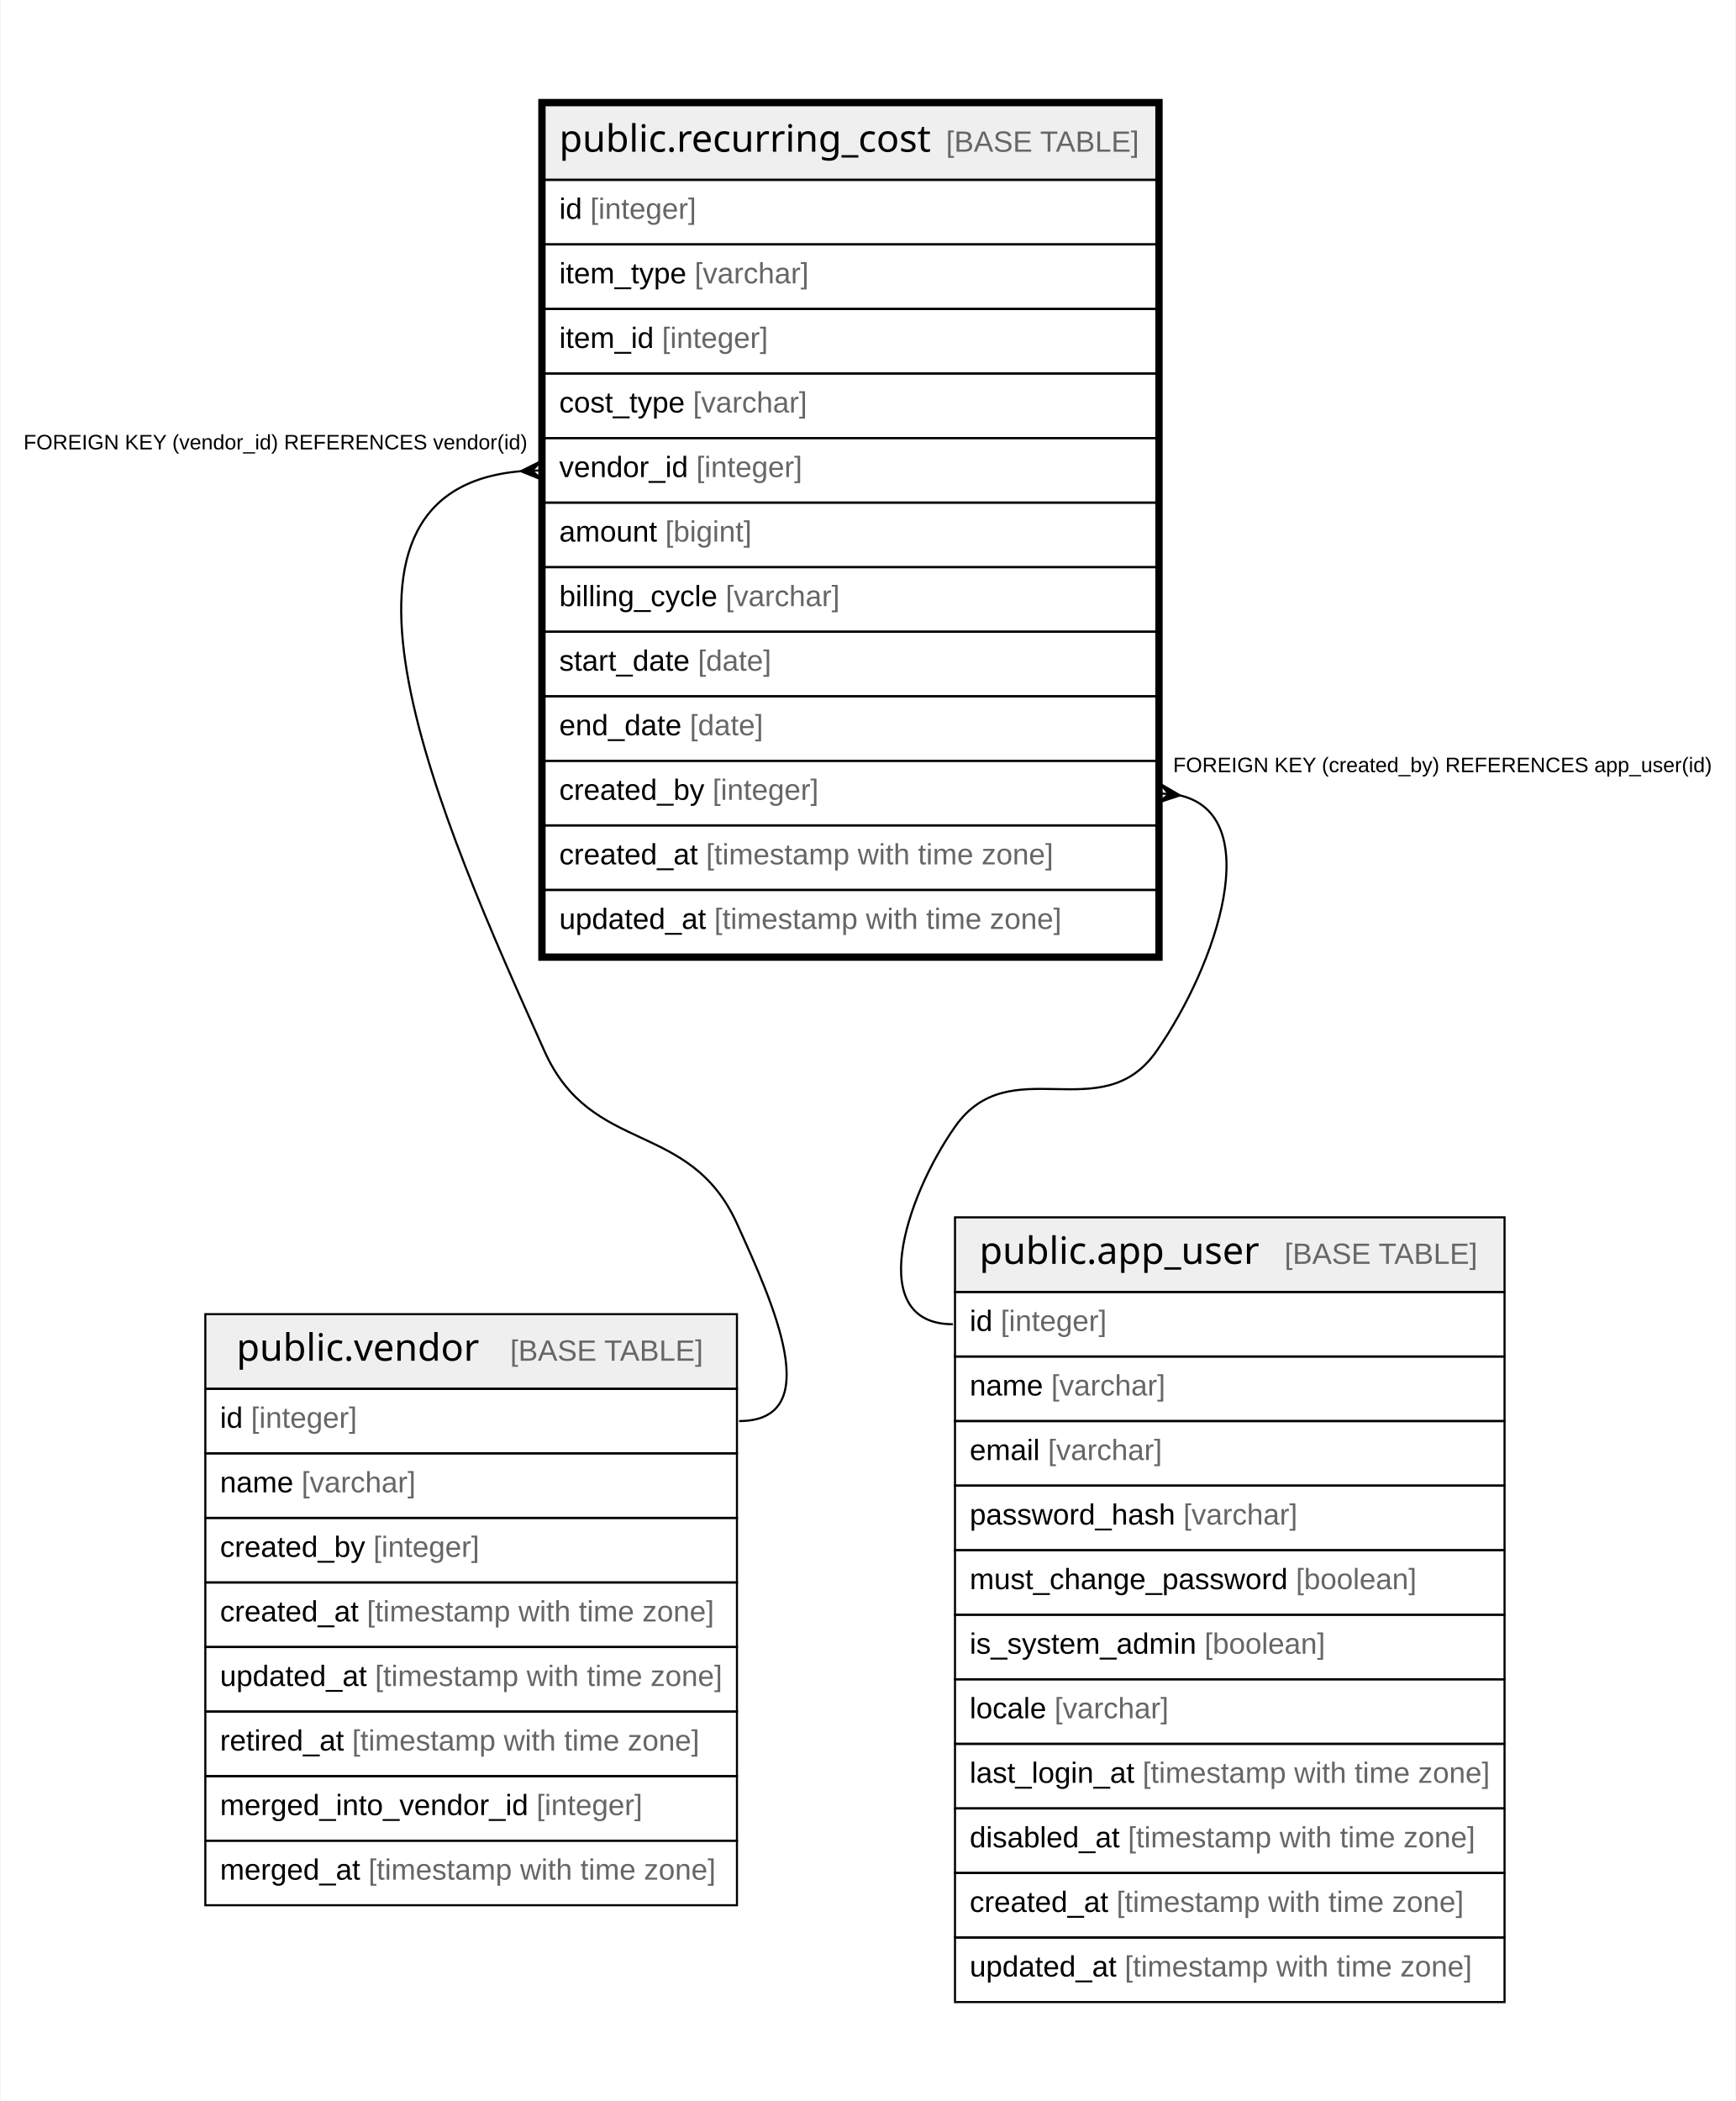
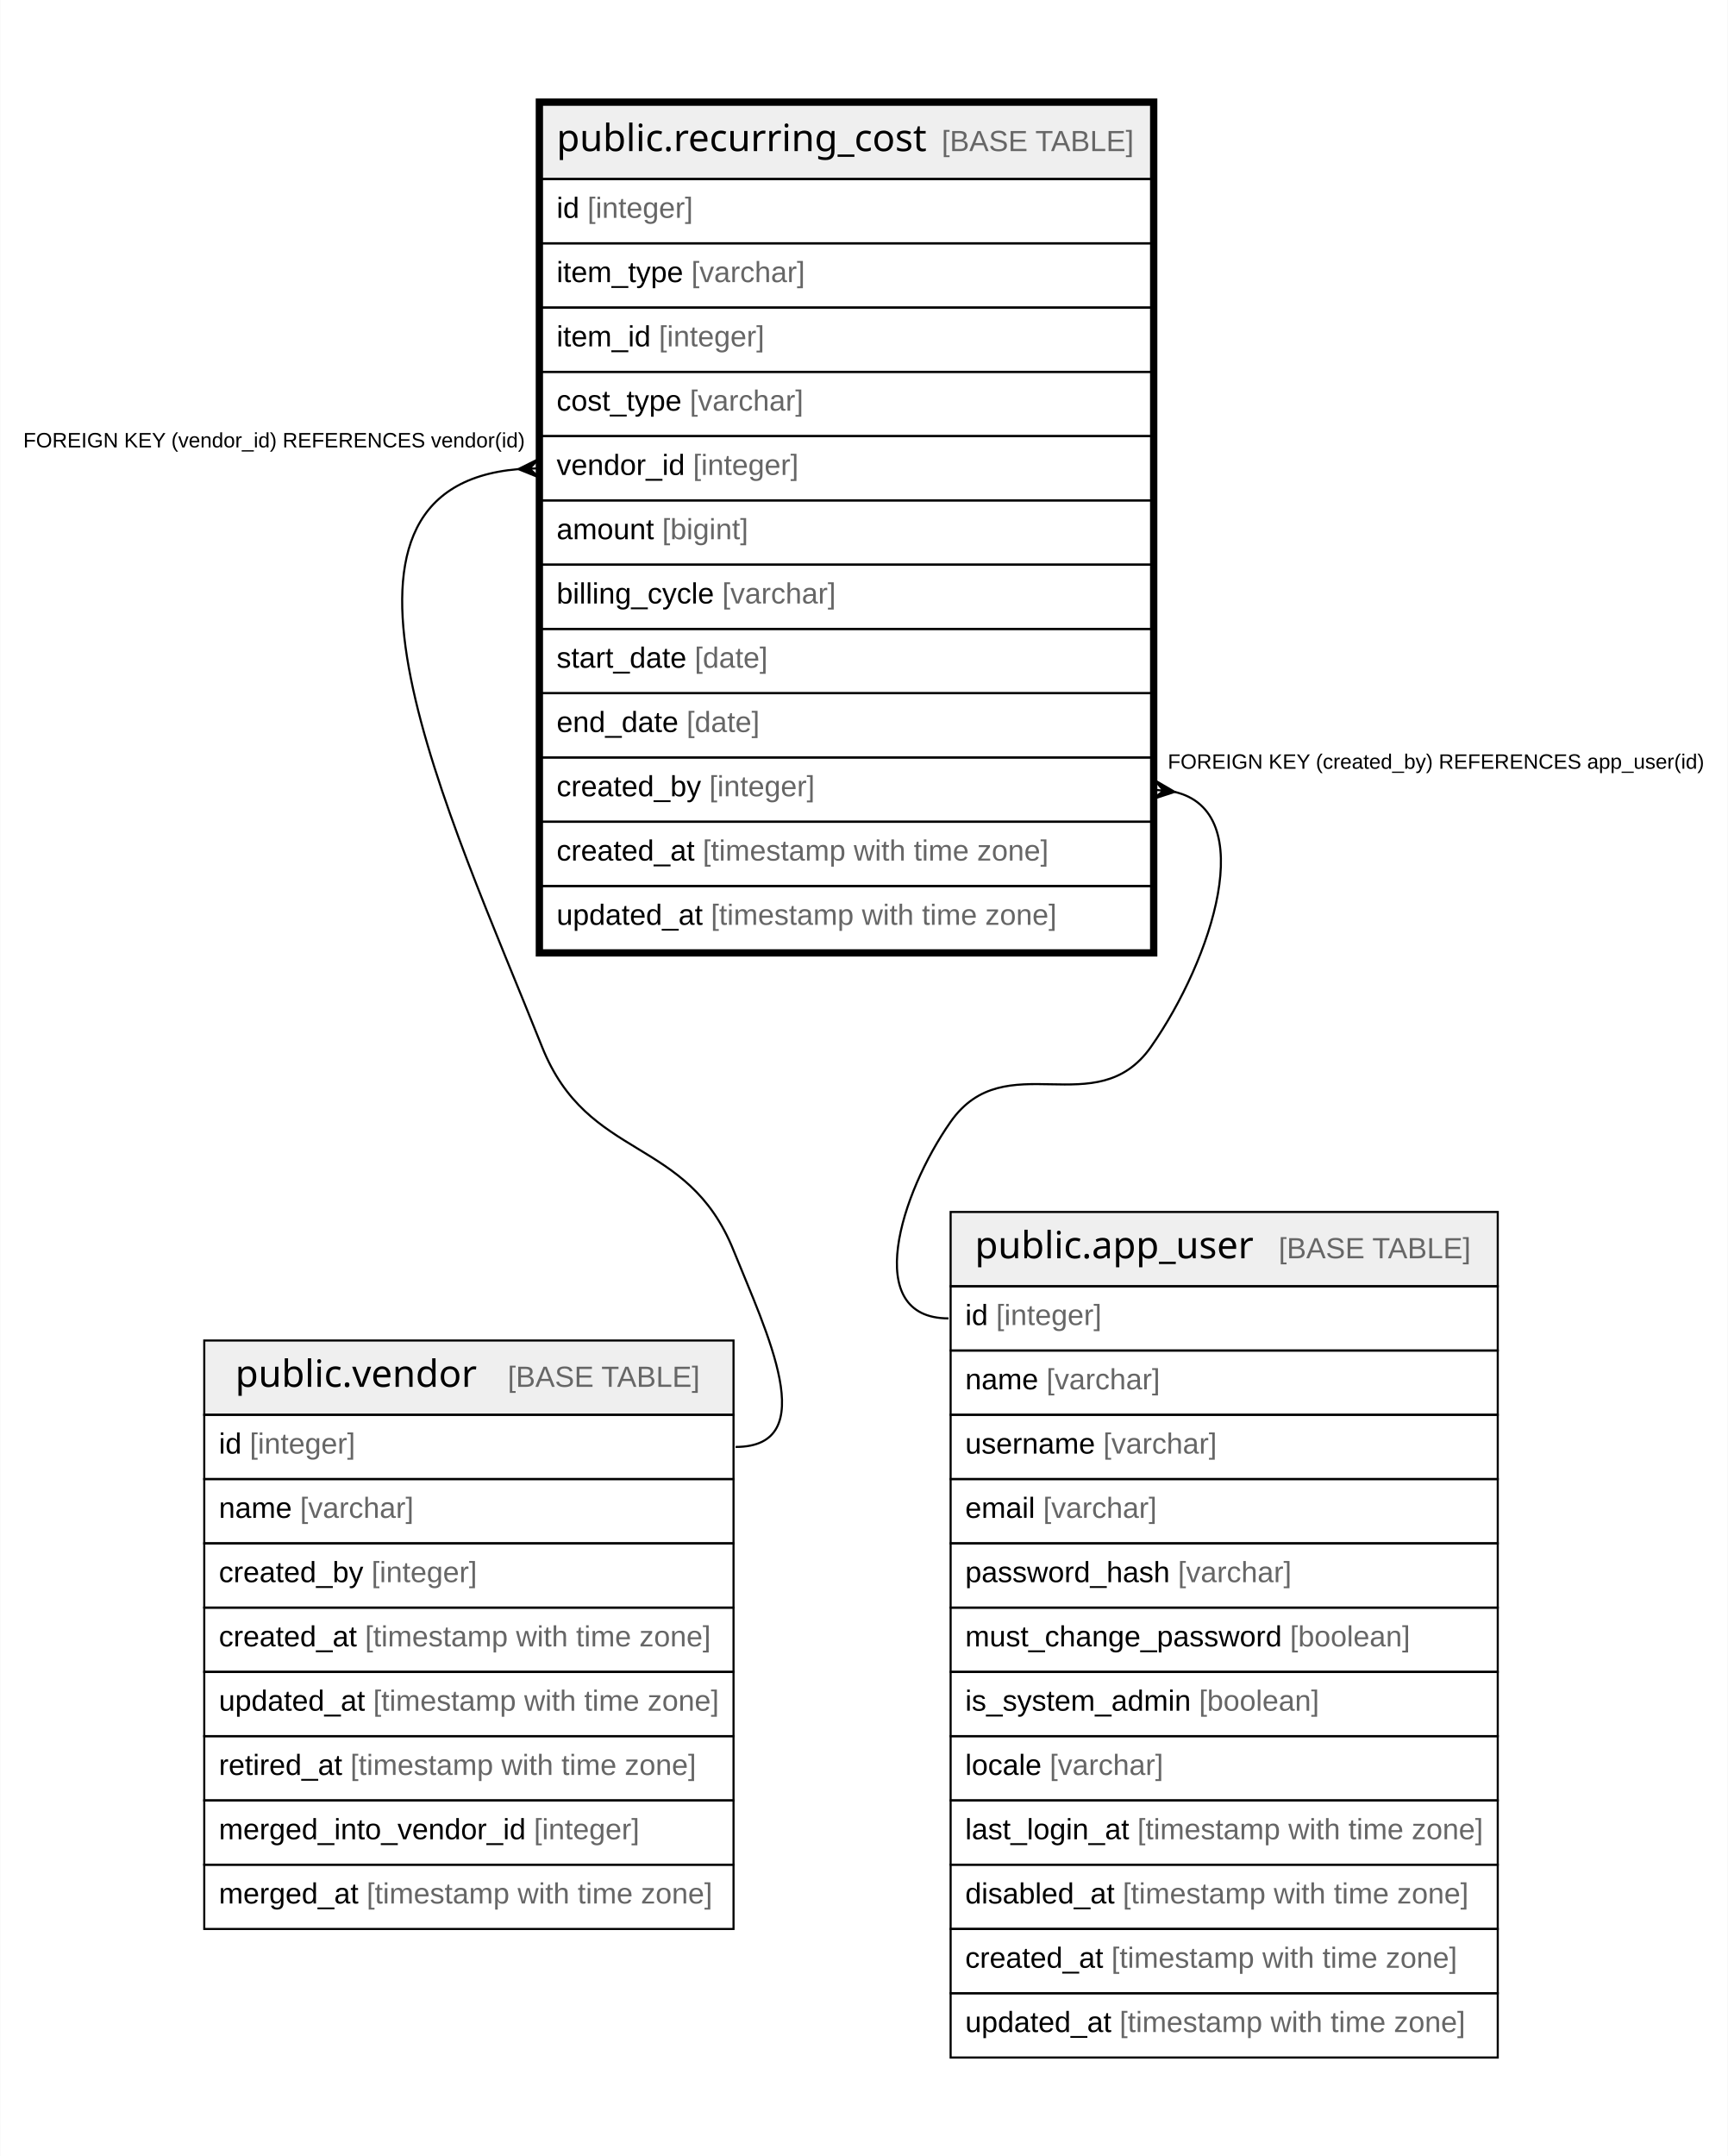
- <svg xmlns="http://www.w3.org/2000/svg" width="828pt" height="1002pt" viewBox="0.00 0.00 827.87 1002.40">
-   <g id="graph0" class="graph" transform="scale(1 1) rotate(0) translate(4 998.4)">
-     <polygon fill="white" stroke="none" points="-4,4 -4,-998.4 823.87,-998.4 823.87,4 -4,4" />
+ <svg xmlns="http://www.w3.org/2000/svg" width="828pt" height="1033pt" viewBox="0.00 0.00 827.87 1033.20">
+   <g id="graph0" class="graph" transform="scale(1 1) rotate(0) translate(4 1029.2)">
+     <polygon fill="white" stroke="none" points="-4,4 -4,-1029.2 823.87,-1029.2 823.87,4 -4,4" />
    <g id="node1" class="node">
-       <polygon fill="#efefef" stroke="none" points="255.62,-912.6 255.62,-948.2 547.56,-948.2 547.56,-912.6 255.62,-912.6" />
-       <polygon fill="none" stroke="black" points="255.62,-912.6 255.62,-948.2 547.56,-948.2 547.56,-912.6 255.62,-912.6" />
-       <text text-anchor="start" x="262.62" y="-926" font-family="Arial Bold" font-size="18.00">public.recurring_cost</text>
-       <text text-anchor="start" x="416.07" y="-926" font-family="Arial" font-size="14.00">    </text>
-       <text text-anchor="start" x="447.19" y="-926" font-family="Arial" font-size="14.00" fill="#666666">[BASE TABLE]</text>
+       <polygon fill="#efefef" stroke="none" points="255.62,-943.4 255.62,-979 547.56,-979 547.56,-943.4 255.62,-943.4" />
+       <polygon fill="none" stroke="black" points="255.62,-943.4 255.62,-979 547.56,-979 547.56,-943.4 255.62,-943.4" />
+       <text text-anchor="start" x="262.62" y="-956.8" font-family="Arial Bold" font-size="18.00">public.recurring_cost</text>
+       <text text-anchor="start" x="416.07" y="-956.8" font-family="Arial" font-size="14.00">    </text>
+       <text text-anchor="start" x="447.19" y="-956.8" font-family="Arial" font-size="14.00" fill="#666666">[BASE TABLE]</text>
+       <polygon fill="none" stroke="black" points="255.62,-912.6 255.62,-943.4 547.56,-943.4 547.56,-912.6 255.62,-912.6" />
+       <text text-anchor="start" x="262.62" y="-924.8" font-family="Arial" font-size="14.00">id </text>
+       <text text-anchor="start" x="277.41" y="-924.8" font-family="Arial" font-size="14.00" fill="#666666">[integer]</text>
      <polygon fill="none" stroke="black" points="255.62,-881.8 255.62,-912.6 547.56,-912.6 547.56,-881.8 255.62,-881.8" />
-       <text text-anchor="start" x="262.62" y="-894" font-family="Arial" font-size="14.00">id </text>
-       <text text-anchor="start" x="277.41" y="-894" font-family="Arial" font-size="14.00" fill="#666666">[integer]</text>
+       <text text-anchor="start" x="262.62" y="-894" font-family="Arial" font-size="14.00">item_type </text>
+       <text text-anchor="start" x="327.21" y="-894" font-family="Arial" font-size="14.00" fill="#666666">[varchar]</text>
      <polygon fill="none" stroke="black" points="255.62,-851 255.62,-881.8 547.56,-881.8 547.56,-851 255.62,-851" />
-       <text text-anchor="start" x="262.62" y="-863.2" font-family="Arial" font-size="14.00">item_type </text>
-       <text text-anchor="start" x="327.21" y="-863.2" font-family="Arial" font-size="14.00" fill="#666666">[varchar]</text>
+       <text text-anchor="start" x="262.62" y="-863.2" font-family="Arial" font-size="14.00">item_id </text>
+       <text text-anchor="start" x="311.65" y="-863.2" font-family="Arial" font-size="14.00" fill="#666666">[integer]</text>
      <polygon fill="none" stroke="black" points="255.62,-820.2 255.62,-851 547.56,-851 547.56,-820.2 255.62,-820.2" />
-       <text text-anchor="start" x="262.62" y="-832.4" font-family="Arial" font-size="14.00">item_id </text>
-       <text text-anchor="start" x="311.65" y="-832.4" font-family="Arial" font-size="14.00" fill="#666666">[integer]</text>
+       <text text-anchor="start" x="262.62" y="-832.4" font-family="Arial" font-size="14.00">cost_type </text>
+       <text text-anchor="start" x="326.44" y="-832.4" font-family="Arial" font-size="14.00" fill="#666666">[varchar]</text>
      <polygon fill="none" stroke="black" points="255.62,-789.4 255.62,-820.2 547.56,-820.2 547.56,-789.4 255.62,-789.4" />
-       <text text-anchor="start" x="262.62" y="-801.6" font-family="Arial" font-size="14.00">cost_type </text>
-       <text text-anchor="start" x="326.44" y="-801.6" font-family="Arial" font-size="14.00" fill="#666666">[varchar]</text>
+       <text text-anchor="start" x="262.62" y="-801.6" font-family="Arial" font-size="14.00">vendor_id </text>
+       <text text-anchor="start" x="328" y="-801.6" font-family="Arial" font-size="14.00" fill="#666666">[integer]</text>
      <polygon fill="none" stroke="black" points="255.62,-758.6 255.62,-789.4 547.56,-789.4 547.56,-758.6 255.62,-758.6" />
-       <text text-anchor="start" x="262.62" y="-770.8" font-family="Arial" font-size="14.00">vendor_id </text>
-       <text text-anchor="start" x="328" y="-770.8" font-family="Arial" font-size="14.00" fill="#666666">[integer]</text>
+       <text text-anchor="start" x="262.62" y="-770.8" font-family="Arial" font-size="14.00">amount </text>
+       <text text-anchor="start" x="313.21" y="-770.8" font-family="Arial" font-size="14.00" fill="#666666">[bigint]</text>
      <polygon fill="none" stroke="black" points="255.62,-727.8 255.62,-758.6 547.56,-758.6 547.56,-727.8 255.62,-727.8" />
-       <text text-anchor="start" x="262.62" y="-740" font-family="Arial" font-size="14.00">amount </text>
-       <text text-anchor="start" x="313.21" y="-740" font-family="Arial" font-size="14.00" fill="#666666">[bigint]</text>
+       <text text-anchor="start" x="262.62" y="-740" font-family="Arial" font-size="14.00">billing_cycle </text>
+       <text text-anchor="start" x="342" y="-740" font-family="Arial" font-size="14.00" fill="#666666">[varchar]</text>
      <polygon fill="none" stroke="black" points="255.62,-697 255.62,-727.8 547.56,-727.8 547.56,-697 255.62,-697" />
-       <text text-anchor="start" x="262.62" y="-709.2" font-family="Arial" font-size="14.00">billing_cycle </text>
-       <text text-anchor="start" x="342" y="-709.2" font-family="Arial" font-size="14.00" fill="#666666">[varchar]</text>
+       <text text-anchor="start" x="262.62" y="-709.2" font-family="Arial" font-size="14.00">start_date </text>
+       <text text-anchor="start" x="328.78" y="-709.2" font-family="Arial" font-size="14.00" fill="#666666">[date]</text>
      <polygon fill="none" stroke="black" points="255.62,-666.2 255.62,-697 547.56,-697 547.56,-666.2 255.62,-666.2" />
-       <text text-anchor="start" x="262.62" y="-678.4" font-family="Arial" font-size="14.00">start_date </text>
-       <text text-anchor="start" x="328.78" y="-678.4" font-family="Arial" font-size="14.00" fill="#666666">[date]</text>
+       <text text-anchor="start" x="262.62" y="-678.4" font-family="Arial" font-size="14.00">end_date </text>
+       <text text-anchor="start" x="324.91" y="-678.4" font-family="Arial" font-size="14.00" fill="#666666">[date]</text>
      <polygon fill="none" stroke="black" points="255.62,-635.4 255.62,-666.2 547.56,-666.2 547.56,-635.4 255.62,-635.4" />
-       <text text-anchor="start" x="262.62" y="-647.6" font-family="Arial" font-size="14.00">end_date </text>
-       <text text-anchor="start" x="324.91" y="-647.6" font-family="Arial" font-size="14.00" fill="#666666">[date]</text>
+       <text text-anchor="start" x="262.62" y="-647.6" font-family="Arial" font-size="14.00">created_by </text>
+       <text text-anchor="start" x="335.78" y="-647.6" font-family="Arial" font-size="14.00" fill="#666666">[integer]</text>
      <polygon fill="none" stroke="black" points="255.62,-604.6 255.62,-635.4 547.56,-635.4 547.56,-604.6 255.62,-604.6" />
-       <text text-anchor="start" x="262.62" y="-616.8" font-family="Arial" font-size="14.00">created_by </text>
-       <text text-anchor="start" x="335.78" y="-616.8" font-family="Arial" font-size="14.00" fill="#666666">[integer]</text>
+       <text text-anchor="start" x="262.62" y="-616.8" font-family="Arial" font-size="14.00">created_at </text>
+       <text text-anchor="start" x="332.67" y="-616.8" font-family="Arial" font-size="14.00" fill="#666666">[timestamp with time zone]</text>
      <polygon fill="none" stroke="black" points="255.62,-573.8 255.62,-604.6 547.56,-604.6 547.56,-573.8 255.62,-573.8" />
-       <text text-anchor="start" x="262.62" y="-586" font-family="Arial" font-size="14.00">created_at </text>
-       <text text-anchor="start" x="332.67" y="-586" font-family="Arial" font-size="14.00" fill="#666666">[timestamp with time zone]</text>
-       <polygon fill="none" stroke="black" points="255.62,-543 255.62,-573.8 547.56,-573.8 547.56,-543 255.62,-543" />
-       <text text-anchor="start" x="262.62" y="-555.2" font-family="Arial" font-size="14.00">updated_at </text>
-       <text text-anchor="start" x="336.58" y="-555.2" font-family="Arial" font-size="14.00" fill="#666666">[timestamp with time zone]</text>
-       <polygon fill="none" stroke="black" stroke-width="3" points="254.12,-541.5 254.12,-949.7 549.06,-949.7 549.06,-541.5 254.12,-541.5" />
+       <text text-anchor="start" x="262.62" y="-586" font-family="Arial" font-size="14.00">updated_at </text>
+       <text text-anchor="start" x="336.58" y="-586" font-family="Arial" font-size="14.00" fill="#666666">[timestamp with time zone]</text>
+       <polygon fill="none" stroke="black" stroke-width="3" points="254.12,-572.3 254.12,-980.5 549.06,-980.5 549.06,-572.3 254.12,-572.3" />
    </g>
    <g id="node2" class="node">
-       <polygon fill="#efefef" stroke="none" points="93.75,-335.8 93.75,-371.4 347.43,-371.4 347.43,-335.8 93.75,-335.8" />
-       <polygon fill="none" stroke="black" points="93.75,-335.8 93.75,-371.4 347.43,-371.4 347.43,-335.8 93.75,-335.8" />
-       <text text-anchor="start" x="108.61" y="-349.2" font-family="Arial Bold" font-size="18.00">public.vendor</text>
-       <text text-anchor="start" x="208.09" y="-349.2" font-family="Arial" font-size="14.00">    </text>
-       <text text-anchor="start" x="239.2" y="-349.2" font-family="Arial" font-size="14.00" fill="#666666">[BASE TABLE]</text>
-       <polygon fill="none" stroke="black" points="93.75,-305 93.75,-335.8 347.43,-335.8 347.43,-305 93.75,-305" />
-       <text text-anchor="start" x="100.75" y="-317.2" font-family="Arial" font-size="14.00">id </text>
-       <text text-anchor="start" x="115.54" y="-317.2" font-family="Arial" font-size="14.00" fill="#666666">[integer]</text>
-       <polygon fill="none" stroke="black" points="93.75,-274.2 93.75,-305 347.43,-305 347.43,-274.2 93.75,-274.2" />
-       <text text-anchor="start" x="100.75" y="-286.4" font-family="Arial" font-size="14.00">name </text>
-       <text text-anchor="start" x="139.66" y="-286.4" font-family="Arial" font-size="14.00" fill="#666666">[varchar]</text>
-       <polygon fill="none" stroke="black" points="93.75,-243.4 93.75,-274.2 347.43,-274.2 347.43,-243.4 93.75,-243.4" />
-       <text text-anchor="start" x="100.75" y="-255.6" font-family="Arial" font-size="14.00">created_by </text>
-       <text text-anchor="start" x="173.91" y="-255.6" font-family="Arial" font-size="14.00" fill="#666666">[integer]</text>
-       <polygon fill="none" stroke="black" points="93.75,-212.6 93.75,-243.4 347.43,-243.4 347.43,-212.6 93.75,-212.6" />
-       <text text-anchor="start" x="100.75" y="-224.8" font-family="Arial" font-size="14.00">created_at </text>
-       <text text-anchor="start" x="170.8" y="-224.8" font-family="Arial" font-size="14.00" fill="#666666">[timestamp with time zone]</text>
-       <polygon fill="none" stroke="black" points="93.75,-181.8 93.75,-212.6 347.43,-212.6 347.43,-181.8 93.75,-181.8" />
-       <text text-anchor="start" x="100.75" y="-194" font-family="Arial" font-size="14.00">updated_at </text>
-       <text text-anchor="start" x="174.71" y="-194" font-family="Arial" font-size="14.00" fill="#666666">[timestamp with time zone]</text>
-       <polygon fill="none" stroke="black" points="93.75,-151 93.75,-181.8 347.43,-181.8 347.43,-151 93.75,-151" />
-       <text text-anchor="start" x="100.75" y="-163.2" font-family="Arial" font-size="14.00">retired_at </text>
-       <text text-anchor="start" x="163.79" y="-163.2" font-family="Arial" font-size="14.00" fill="#666666">[timestamp with time zone]</text>
-       <polygon fill="none" stroke="black" points="93.75,-120.2 93.75,-151 347.43,-151 347.43,-120.2 93.75,-120.2" />
-       <text text-anchor="start" x="100.75" y="-132.4" font-family="Arial" font-size="14.00">merged_into_vendor_id </text>
-       <text text-anchor="start" x="251.75" y="-132.4" font-family="Arial" font-size="14.00" fill="#666666">[integer]</text>
-       <polygon fill="none" stroke="black" points="93.75,-89.4 93.75,-120.2 347.43,-120.2 347.43,-89.4 93.75,-89.4" />
-       <text text-anchor="start" x="100.75" y="-101.6" font-family="Arial" font-size="14.00">merged_at </text>
-       <text text-anchor="start" x="171.57" y="-101.6" font-family="Arial" font-size="14.00" fill="#666666">[timestamp with time zone]</text>
+       <polygon fill="#efefef" stroke="none" points="93.75,-351.2 93.75,-386.8 347.43,-386.8 347.43,-351.2 93.75,-351.2" />
+       <polygon fill="none" stroke="black" points="93.75,-351.2 93.75,-386.8 347.43,-386.8 347.43,-351.2 93.75,-351.2" />
+       <text text-anchor="start" x="108.61" y="-364.6" font-family="Arial Bold" font-size="18.00">public.vendor</text>
+       <text text-anchor="start" x="208.09" y="-364.6" font-family="Arial" font-size="14.00">    </text>
+       <text text-anchor="start" x="239.2" y="-364.6" font-family="Arial" font-size="14.00" fill="#666666">[BASE TABLE]</text>
+       <polygon fill="none" stroke="black" points="93.75,-320.4 93.75,-351.2 347.43,-351.2 347.43,-320.4 93.75,-320.4" />
+       <text text-anchor="start" x="100.75" y="-332.6" font-family="Arial" font-size="14.00">id </text>
+       <text text-anchor="start" x="115.54" y="-332.6" font-family="Arial" font-size="14.00" fill="#666666">[integer]</text>
+       <polygon fill="none" stroke="black" points="93.75,-289.6 93.75,-320.4 347.43,-320.4 347.43,-289.6 93.75,-289.6" />
+       <text text-anchor="start" x="100.75" y="-301.8" font-family="Arial" font-size="14.00">name </text>
+       <text text-anchor="start" x="139.66" y="-301.8" font-family="Arial" font-size="14.00" fill="#666666">[varchar]</text>
+       <polygon fill="none" stroke="black" points="93.75,-258.8 93.75,-289.6 347.43,-289.6 347.43,-258.8 93.75,-258.8" />
+       <text text-anchor="start" x="100.75" y="-271" font-family="Arial" font-size="14.00">created_by </text>
+       <text text-anchor="start" x="173.91" y="-271" font-family="Arial" font-size="14.00" fill="#666666">[integer]</text>
+       <polygon fill="none" stroke="black" points="93.75,-228 93.75,-258.8 347.43,-258.8 347.43,-228 93.75,-228" />
+       <text text-anchor="start" x="100.75" y="-240.2" font-family="Arial" font-size="14.00">created_at </text>
+       <text text-anchor="start" x="170.8" y="-240.2" font-family="Arial" font-size="14.00" fill="#666666">[timestamp with time zone]</text>
+       <polygon fill="none" stroke="black" points="93.75,-197.2 93.75,-228 347.43,-228 347.43,-197.2 93.75,-197.2" />
+       <text text-anchor="start" x="100.75" y="-209.4" font-family="Arial" font-size="14.00">updated_at </text>
+       <text text-anchor="start" x="174.71" y="-209.4" font-family="Arial" font-size="14.00" fill="#666666">[timestamp with time zone]</text>
+       <polygon fill="none" stroke="black" points="93.75,-166.4 93.75,-197.2 347.43,-197.2 347.43,-166.4 93.75,-166.4" />
+       <text text-anchor="start" x="100.75" y="-178.6" font-family="Arial" font-size="14.00">retired_at </text>
+       <text text-anchor="start" x="163.79" y="-178.6" font-family="Arial" font-size="14.00" fill="#666666">[timestamp with time zone]</text>
+       <polygon fill="none" stroke="black" points="93.75,-135.6 93.75,-166.4 347.43,-166.4 347.43,-135.6 93.75,-135.6" />
+       <text text-anchor="start" x="100.75" y="-147.8" font-family="Arial" font-size="14.00">merged_into_vendor_id </text>
+       <text text-anchor="start" x="251.75" y="-147.8" font-family="Arial" font-size="14.00" fill="#666666">[integer]</text>
+       <polygon fill="none" stroke="black" points="93.75,-104.8 93.75,-135.6 347.43,-135.6 347.43,-104.8 93.75,-104.8" />
+       <text text-anchor="start" x="100.75" y="-117" font-family="Arial" font-size="14.00">merged_at </text>
+       <text text-anchor="start" x="171.57" y="-117" font-family="Arial" font-size="14.00" fill="#666666">[timestamp with time zone]</text>
    </g>
    <g id="edge1" class="edge">
-       <path fill="none" stroke="black" d="M244.3,-773.58C135.72,-764.39 206.63,-605.9 255.62,-496.8 278.06,-446.84 324.82,-464.48 347.43,-414.6 364.72,-376.47 390.3,-320.4 348.43,-320.4" />
-       <polygon fill="black" stroke="black" points="244.3,-773.58 254.11,-778.48 249.63,-773.8 253.96,-773.97 253.96,-773.97 253.96,-773.97 249.63,-773.8 254.47,-769.49 244.3,-773.58" />
-       <text text-anchor="start" x="7" y="-784" font-family="Arial" font-size="10.00">FOREIGN KEY (vendor_id) REFERENCES vendor(id)</text>
+       <path fill="none" stroke="black" d="M244.31,-804.39C136,-795.31 211.35,-638.69 255.62,-527.6 277.67,-472.28 325.19,-485.24 347.43,-430 363.07,-391.16 390.3,-335.8 348.43,-335.8" />
+       <polygon fill="black" stroke="black" points="244.3,-804.39 254.11,-809.28 249.63,-804.6 253.96,-804.77 253.96,-804.77 253.96,-804.77 249.63,-804.6 254.47,-800.29 244.3,-804.39" />
+       <text text-anchor="start" x="7" y="-814.8" font-family="Arial" font-size="10.00">FOREIGN KEY (vendor_id) REFERENCES vendor(id)</text>
    </g>
    <g id="node3" class="node">
-       <polygon fill="#efefef" stroke="none" points="451.48,-382 451.48,-417.6 713.71,-417.6 713.71,-382 451.48,-382" />
-       <polygon fill="none" stroke="black" points="451.48,-382 451.48,-417.6 713.71,-417.6 713.71,-382 451.48,-382" />
-       <text text-anchor="start" x="463.11" y="-395.4" font-family="Arial Bold" font-size="18.00">public.app_user</text>
-       <text text-anchor="start" x="577.58" y="-395.4" font-family="Arial" font-size="14.00">    </text>
-       <text text-anchor="start" x="608.7" y="-395.4" font-family="Arial" font-size="14.00" fill="#666666">[BASE TABLE]</text>
+       <polygon fill="#efefef" stroke="none" points="451.48,-412.8 451.48,-448.4 713.71,-448.4 713.71,-412.8 451.48,-412.8" />
+       <polygon fill="none" stroke="black" points="451.48,-412.8 451.48,-448.4 713.71,-448.4 713.71,-412.8 451.48,-412.8" />
+       <text text-anchor="start" x="463.11" y="-426.2" font-family="Arial Bold" font-size="18.00">public.app_user</text>
+       <text text-anchor="start" x="577.58" y="-426.2" font-family="Arial" font-size="14.00">    </text>
+       <text text-anchor="start" x="608.7" y="-426.2" font-family="Arial" font-size="14.00" fill="#666666">[BASE TABLE]</text>
+       <polygon fill="none" stroke="black" points="451.48,-382 451.48,-412.8 713.71,-412.8 713.71,-382 451.48,-382" />
+       <text text-anchor="start" x="458.48" y="-394.2" font-family="Arial" font-size="14.00">id </text>
+       <text text-anchor="start" x="473.27" y="-394.2" font-family="Arial" font-size="14.00" fill="#666666">[integer]</text>
      <polygon fill="none" stroke="black" points="451.48,-351.2 451.48,-382 713.71,-382 713.71,-351.2 451.48,-351.2" />
-       <text text-anchor="start" x="458.48" y="-363.4" font-family="Arial" font-size="14.00">id </text>
-       <text text-anchor="start" x="473.27" y="-363.4" font-family="Arial" font-size="14.00" fill="#666666">[integer]</text>
+       <text text-anchor="start" x="458.48" y="-363.4" font-family="Arial" font-size="14.00">name </text>
+       <text text-anchor="start" x="497.39" y="-363.4" font-family="Arial" font-size="14.00" fill="#666666">[varchar]</text>
      <polygon fill="none" stroke="black" points="451.48,-320.4 451.48,-351.2 713.71,-351.2 713.71,-320.4 451.48,-320.4" />
-       <text text-anchor="start" x="458.48" y="-332.6" font-family="Arial" font-size="14.00">name </text>
-       <text text-anchor="start" x="497.39" y="-332.6" font-family="Arial" font-size="14.00" fill="#666666">[varchar]</text>
+       <text text-anchor="start" x="458.48" y="-332.6" font-family="Arial" font-size="14.00">username </text>
+       <text text-anchor="start" x="524.62" y="-332.6" font-family="Arial" font-size="14.00" fill="#666666">[varchar]</text>
      <polygon fill="none" stroke="black" points="451.48,-289.6 451.48,-320.4 713.71,-320.4 713.71,-289.6 451.48,-289.6" />
      <text text-anchor="start" x="458.48" y="-301.8" font-family="Arial" font-size="14.00">email </text>
      <text text-anchor="start" x="495.83" y="-301.8" font-family="Arial" font-size="14.00" fill="#666666">[varchar]</text>
      <polygon fill="none" stroke="black" points="451.48,-258.8 451.48,-289.6 713.71,-289.6 713.71,-258.8 451.48,-258.8" />
      <text text-anchor="start" x="458.48" y="-271" font-family="Arial" font-size="14.00">password_hash </text>
      <text text-anchor="start" x="560.43" y="-271" font-family="Arial" font-size="14.00" fill="#666666">[varchar]</text>
      <polygon fill="none" stroke="black" points="451.48,-228 451.48,-258.8 713.71,-258.8 713.71,-228 451.48,-228" />
      <text text-anchor="start" x="458.48" y="-240.2" font-family="Arial" font-size="14.00">must_change_password </text>
      <text text-anchor="start" x="614.13" y="-240.2" font-family="Arial" font-size="14.00" fill="#666666">[boolean]</text>
      <polygon fill="none" stroke="black" points="451.48,-197.2 451.48,-228 713.71,-228 713.71,-197.2 451.48,-197.2" />
      <text text-anchor="start" x="458.48" y="-209.4" font-family="Arial" font-size="14.00">is_system_admin </text>
      <text text-anchor="start" x="570.52" y="-209.4" font-family="Arial" font-size="14.00" fill="#666666">[boolean]</text>
      <polygon fill="none" stroke="black" points="451.48,-166.4 451.48,-197.2 713.71,-197.2 713.71,-166.4 451.48,-166.4" />
      <text text-anchor="start" x="458.48" y="-178.6" font-family="Arial" font-size="14.00">locale </text>
      <text text-anchor="start" x="498.95" y="-178.6" font-family="Arial" font-size="14.00" fill="#666666">[varchar]</text>
      <polygon fill="none" stroke="black" points="451.48,-135.6 451.48,-166.4 713.71,-166.4 713.71,-135.6 451.48,-135.6" />
      <text text-anchor="start" x="458.48" y="-147.8" font-family="Arial" font-size="14.00">last_login_at </text>
      <text text-anchor="start" x="540.98" y="-147.8" font-family="Arial" font-size="14.00" fill="#666666">[timestamp with time zone]</text>
      <polygon fill="none" stroke="black" points="451.48,-104.8 451.48,-135.6 713.71,-135.6 713.71,-104.8 451.48,-104.8" />
      <text text-anchor="start" x="458.48" y="-117" font-family="Arial" font-size="14.00">disabled_at </text>
      <text text-anchor="start" x="533.98" y="-117" font-family="Arial" font-size="14.00" fill="#666666">[timestamp with time zone]</text>
      <polygon fill="none" stroke="black" points="451.48,-74 451.48,-104.8 713.71,-104.8 713.71,-74 451.48,-74" />
      <text text-anchor="start" x="458.48" y="-86.2" font-family="Arial" font-size="14.00">created_at </text>
      <text text-anchor="start" x="528.53" y="-86.2" font-family="Arial" font-size="14.00" fill="#666666">[timestamp with time zone]</text>
      <polygon fill="none" stroke="black" points="451.48,-43.2 451.48,-74 713.71,-74 713.71,-43.2 451.48,-43.2" />
      <text text-anchor="start" x="458.48" y="-55.4" font-family="Arial" font-size="14.00">updated_at </text>
      <text text-anchor="start" x="532.44" y="-55.4" font-family="Arial" font-size="14.00" fill="#666666">[timestamp with time zone]</text>
    </g>
    <g id="edge2" class="edge">
-       <path fill="none" stroke="black" d="M558.71,-618.94C599.95,-609.45 576.8,-538.61 547.56,-496.8 521.43,-459.43 477.66,-498.14 451.48,-460.8 427.44,-426.52 408.61,-366.6 450.48,-366.6" />
-       <polygon fill="black" stroke="black" points="558.84,-618.92 548.43,-615.49 553.54,-619.48 549.23,-619.93 549.23,-619.93 549.23,-619.93 553.54,-619.48 549.36,-624.44 558.84,-618.92" />
-       <text text-anchor="start" x="555.56" y="-630" font-family="Arial" font-size="10.00">FOREIGN KEY (created_by) REFERENCES app_user(id)</text>
+       <path fill="none" stroke="black" d="M558.71,-649.74C599.95,-640.25 576.8,-569.41 547.56,-527.6 521.43,-490.23 477.66,-528.94 451.48,-491.6 427.44,-457.32 408.61,-397.4 450.48,-397.4" />
+       <polygon fill="black" stroke="black" points="558.84,-649.72 548.43,-646.29 553.54,-650.28 549.23,-650.73 549.23,-650.73 549.23,-650.73 553.54,-650.28 549.36,-655.24 558.84,-649.72" />
+       <text text-anchor="start" x="555.56" y="-660.8" font-family="Arial" font-size="10.00">FOREIGN KEY (created_by) REFERENCES app_user(id)</text>
    </g>
  </g>
</svg>
